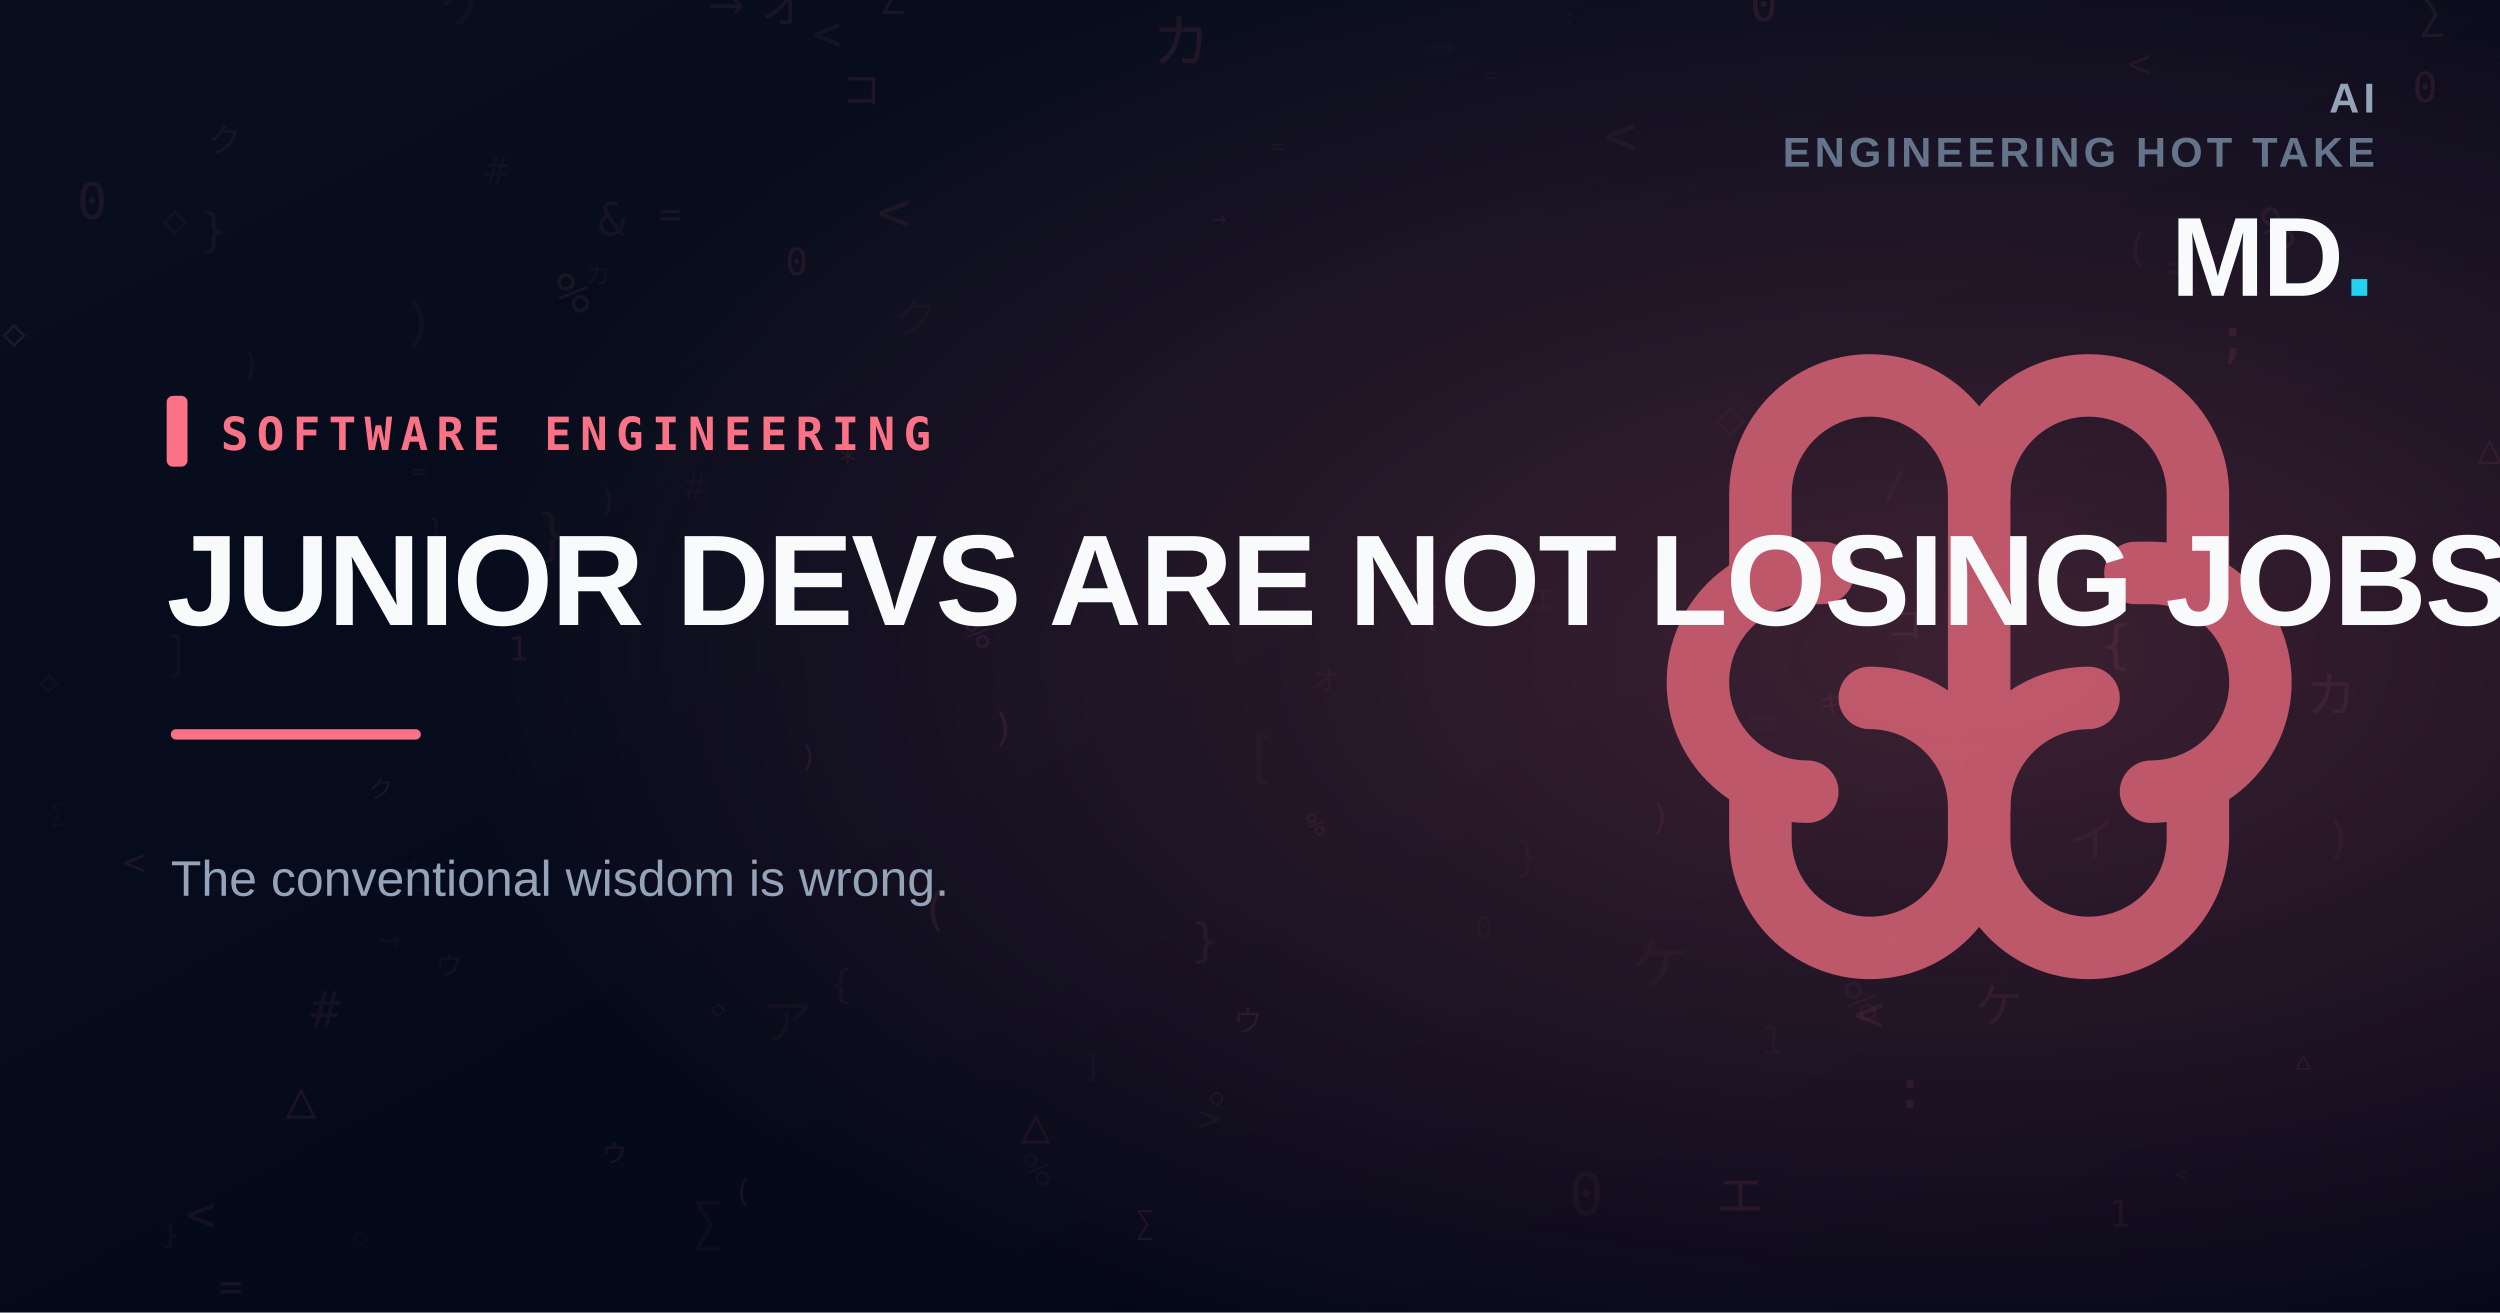
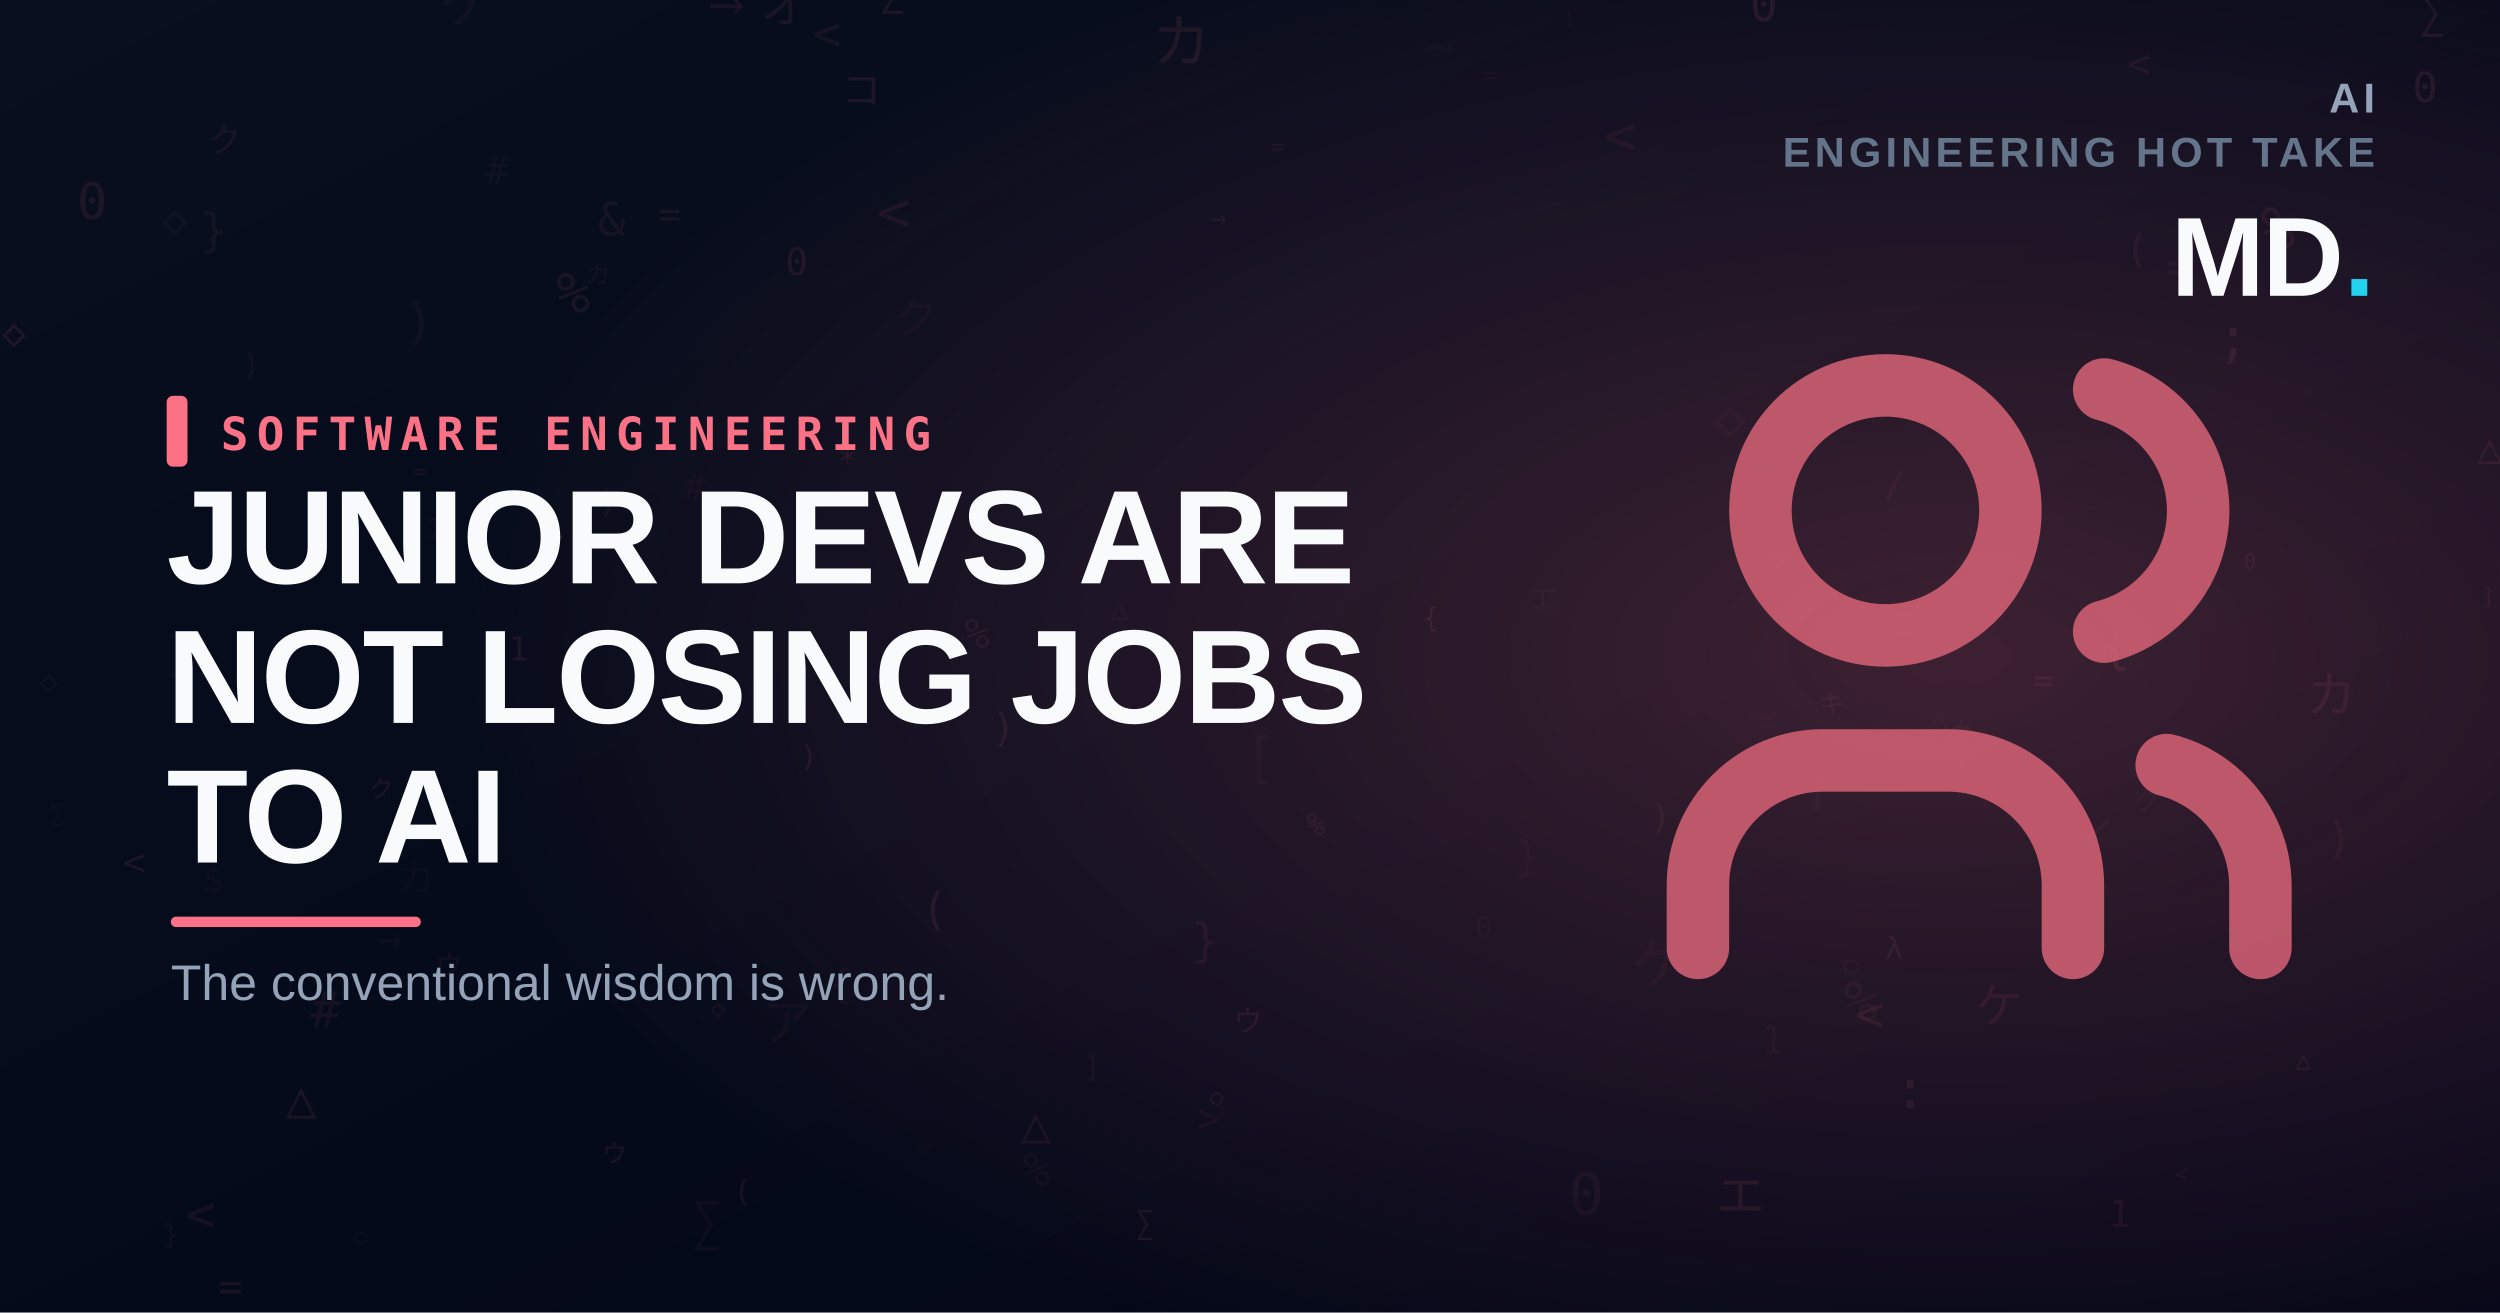
- <svg xmlns="http://www.w3.org/2000/svg" viewBox="0 0 1200 630" width="1200" height="630" role="img" aria-label="JUNIOR DEVS ARE NOT LOSING JOBS…">
+ <svg xmlns="http://www.w3.org/2000/svg" viewBox="0 0 1200 630" width="1200" height="630" role="img" aria-label="JUNIOR DEVS ARE NOT LOSING JOBS TO AI">
  <defs>
    <linearGradient id="bg" x1="0" y1="0" x2="1" y2="1">
      <stop offset="0" stop-color="#0b1120" />
      <stop offset="1" stop-color="#020617" />
    </linearGradient>
    <radialGradient id="glow" cx="0.78" cy="0.5" r="0.6">
      <stop offset="0" stop-color="#fb7185" stop-opacity="0.28" />
      <stop offset="1" stop-color="#fb7185" stop-opacity="0" />
    </radialGradient>
  </defs>
  <rect width="1200" height="630" fill="url(#bg)" />
  <g>
    <text x="933" y="365" font-size="26" fill="#fb7185" opacity="0.068" font-family="ui-monospace, monospace">$</text>
    <text x="170" y="597" font-size="10" fill="#fb7185" opacity="0.037" font-family="ui-monospace, monospace">○</text>
    <text x="402" y="227" font-size="16" fill="#fb7185" opacity="0.102" font-family="ui-monospace, monospace">*</text>
    <text x="422" y="2" font-size="22" fill="#fb7185" opacity="0.104" font-family="ui-monospace, monospace">∑</text>
    <text x="341" y="488" font-size="12" fill="#fb7185" opacity="0.083" font-family="ui-monospace, monospace">◇</text>
    <text x="848" y="273" font-size="13" fill="#fb7185" opacity="0.104" font-family="ui-monospace, monospace">ケ</text>
    <text x="463" y="311" font-size="20" fill="#fb7185" opacity="0.092" font-family="ui-monospace, monospace">%</text>
    <text x="149" y="493" font-size="24" fill="#fb7185" opacity="0.080" font-family="ui-monospace, monospace">#</text>
    <text x="1064" y="171" font-size="26" fill="#fb7185" opacity="0.113" font-family="ui-monospace, monospace">;</text>
    <text x="890" y="495" font-size="24" fill="#fb7185" opacity="0.094" font-family="ui-monospace, monospace">&lt;</text>
    <text x="398" y="479" font-size="19" fill="#fb7185" opacity="0.061" font-family="ui-monospace, monospace">{</text>
    <text x="1107" y="342" font-size="24" fill="#fb7185" opacity="0.099" font-family="ui-monospace, monospace">カ</text>
    <text x="885" y="490" font-size="27" fill="#fb7185" opacity="0.057" font-family="ui-monospace, monospace">%</text>
    <text x="1044" y="296" font-size="15" fill="#fb7185" opacity="0.054" font-family="ui-monospace, monospace">○</text>
    <text x="545" y="592" font-size="15" fill="#fb7185" opacity="0.114" font-family="ui-monospace, monospace">∑</text>
    <text x="783" y="473" font-size="28" fill="#fb7185" opacity="0.041" font-family="ui-monospace, monospace">ケ</text>
    <text x="873" y="342" font-size="12" fill="#fb7185" opacity="0.093" font-family="ui-monospace, monospace">キ</text>
    <text x="491" y="569" font-size="22" fill="#fb7185" opacity="0.045" font-family="ui-monospace, monospace">%</text>
    <text x="553" y="30" font-size="28" fill="#fb7185" opacity="0.106" font-family="ui-monospace, monospace">カ</text>
    <text x="190" y="428" font-size="19" fill="#fb7185" opacity="0.031" font-family="ui-monospace, monospace">カ</text>
    <text x="708" y="450" font-size="14" fill="#fb7185" opacity="0.033" font-family="ui-monospace, monospace">0</text>
    <text x="59" y="420" font-size="18" fill="#fb7185" opacity="0.102" font-family="ui-monospace, monospace">&lt;</text>
    <text x="342" y="9" font-size="22" fill="#fb7185" opacity="0.089" font-family="ui-monospace, monospace">⟶</text>
    <text x="89" y="591" font-size="24" fill="#fb7185" opacity="0.084" font-family="ui-monospace, monospace">&lt;</text>
    <text x="1" y="166" font-size="19" fill="#fb7185" opacity="0.118" font-family="ui-monospace, monospace">◇</text>
    <text x="733" y="293" font-size="15" fill="#fb7185" opacity="0.039" font-family="ui-monospace, monospace">エ</text>
    <text x="753" y="583" font-size="28" fill="#fb7185" opacity="0.058" font-family="ui-monospace, monospace">0</text>
    <text x="352" y="577" font-size="15" fill="#fb7185" opacity="0.090" font-family="ui-monospace, monospace">(</text>
    <text x="575" y="543" font-size="18" fill="#fb7185" opacity="0.056" font-family="ui-monospace, monospace">&gt;</text>
    <text x="105" y="624" font-size="19" fill="#fb7185" opacity="0.095" font-family="ui-monospace, monospace">=</text>
    <text x="1161" y="13" font-size="22" fill="#fb7185" opacity="0.109" font-family="ui-monospace, monospace">∑</text>
    <text x="839" y="354" font-size="22" fill="#fb7185" opacity="0.031" font-family="ui-monospace, monospace">=</text>
    <text x="1077" y="273" font-size="10" fill="#fb7185" opacity="0.096" font-family="ui-monospace, monospace">0</text>
    <text x="78" y="322" font-size="23" fill="#fb7185" opacity="0.050" font-family="ui-monospace, monospace">]</text>
    <text x="198" y="230" font-size="11" fill="#fb7185" opacity="0.076" font-family="ui-monospace, monospace">=</text>
    <text x="597" y="373" font-size="27" fill="#fb7185" opacity="0.033" font-family="ui-monospace, monospace">[</text>
    <text x="840" y="10" font-size="22" fill="#fb7185" opacity="0.119" font-family="ui-monospace, monospace">0</text>
    <text x="490" y="548" font-size="24" fill="#fb7185" opacity="0.087" font-family="ui-monospace, monospace">△</text>
    <text x="1085" y="119" font-size="28" fill="#fb7185" opacity="0.093" font-family="ui-monospace, monospace">%</text>
    <text x="1158" y="49" font-size="20" fill="#fb7185" opacity="0.115" font-family="ui-monospace, monospace">0</text>
    <text x="909" y="532" font-size="26" fill="#fb7185" opacity="0.102" font-family="ui-monospace, monospace">:</text>
    <text x="1116" y="410" font-size="22" fill="#fb7185" opacity="0.057" font-family="ui-monospace, monospace">)</text>
    <text x="287" y="113" font-size="22" fill="#fb7185" opacity="0.077" font-family="ui-monospace, monospace">&amp;</text>
    <text x="181" y="457" font-size="20" fill="#fb7185" opacity="0.036" font-family="ui-monospace, monospace">→</text>
    <text x="24" y="394" font-size="11" fill="#fb7185" opacity="0.056" font-family="ui-monospace, monospace">∑</text>
    <text x="78" y="112" font-size="20" fill="#fb7185" opacity="0.055" font-family="ui-monospace, monospace">◇</text>
    <text x="610" y="74" font-size="11" fill="#fb7185" opacity="0.073" font-family="ui-monospace, monospace">=</text>
    <text x="823" y="209" font-size="25" fill="#fb7185" opacity="0.050" font-family="ui-monospace, monospace">◇</text>
    <text x="727" y="418" font-size="20" fill="#fb7185" opacity="0.034" font-family="ui-monospace, monospace">}</text>
    <text x="581" y="530" font-size="10" fill="#fb7185" opacity="0.113" font-family="ui-monospace, monospace">○</text>
    <text x="100" y="73" font-size="16" fill="#fb7185" opacity="0.084" font-family="ui-monospace, monospace">ク</text>
    <text x="750" y="12" font-size="11" fill="#fb7185" opacity="0.050" font-family="ui-monospace, monospace">:</text>
    <text x="404" y="50" font-size="19" fill="#fb7185" opacity="0.116" font-family="ui-monospace, monospace">コ</text>
    <text x="520" y="517" font-size="14" fill="#fb7185" opacity="0.051" font-family="ui-monospace, monospace">]</text>
    <text x="904" y="239" font-size="18" fill="#fb7185" opacity="0.062" font-family="ui-monospace, monospace">/</text>
    <text x="1020" y="126" font-size="19" fill="#fb7185" opacity="0.068" font-family="ui-monospace, monospace">(</text>
    <text x="78" y="597" font-size="13" fill="#fb7185" opacity="0.058" font-family="ui-monospace, monospace">}</text>
    <text x="97" y="428" font-size="17" fill="#fb7185" opacity="0.033" font-family="ui-monospace, monospace">$</text>
    <text x="581" y="109" font-size="13" fill="#fb7185" opacity="0.089" font-family="ui-monospace, monospace">→</text>
    <text x="194" y="163" font-size="24" fill="#fb7185" opacity="0.053" font-family="ui-monospace, monospace">)</text>
    <text x="925" y="352" font-size="19" fill="#fb7185" opacity="0.042" font-family="ui-monospace, monospace">△</text>
    <text x="1200" y="236" font-size="26" fill="#fb7185" opacity="0.085" font-family="ui-monospace, monospace">{</text>
    <text x="137" y="536" font-size="25" fill="#fb7185" opacity="0.107" font-family="ui-monospace, monospace">△</text>
    <text x="209" y="468" font-size="13" fill="#fb7185" opacity="0.065" font-family="ui-monospace, monospace">ウ</text>
    <text x="1040" y="135" font-size="20" fill="#fb7185" opacity="0.058" font-family="ui-monospace, monospace">=</text>
    <text x="96" y="118" font-size="22" fill="#fb7185" opacity="0.067" font-family="ui-monospace, monospace">}</text>
    <text x="1102" y="513" font-size="12" fill="#fb7185" opacity="0.118" font-family="ui-monospace, monospace">△</text>
    <text x="233" y="88" font-size="18" fill="#fb7185" opacity="0.046" font-family="ui-monospace, monospace">#</text>
    <text x="384" y="368" font-size="14" fill="#fb7185" opacity="0.109" font-family="ui-monospace, monospace">)</text>
    <text x="592" y="495" font-size="14" fill="#fb7185" opacity="0.114" font-family="ui-monospace, monospace">ウ</text>
    <text x="377" y="132" font-size="18" fill="#fb7185" opacity="0.110" font-family="ui-monospace, monospace">0</text>
    <text x="1012" y="589" font-size="18" fill="#fb7185" opacity="0.078" font-family="ui-monospace, monospace">1</text>
    <text x="366" y="499" font-size="24" fill="#fb7185" opacity="0.048" font-family="ui-monospace, monospace">ア</text>
    <text x="177" y="383" font-size="12" fill="#fb7185" opacity="0.113" font-family="ui-monospace, monospace">ク</text>
    <text x="211" y="11" font-size="26" fill="#fb7185" opacity="0.049" font-family="ui-monospace, monospace">ケ</text>
    <text x="792" y="398" font-size="17" fill="#fb7185" opacity="0.081" font-family="ui-monospace, monospace">)</text>
    <text x="627" y="401" font-size="15" fill="#fb7185" opacity="0.085" font-family="ui-monospace, monospace">%</text>
    <text x="1191" y="290" font-size="11" fill="#fb7185" opacity="0.080" font-family="ui-monospace, monospace">]</text>
    <text x="712" y="40" font-size="12" fill="#fb7185" opacity="0.047" font-family="ui-monospace, monospace">=</text>
    <text x="905" y="460" font-size="14" fill="#fb7185" opacity="0.109" font-family="ui-monospace, monospace">λ</text>
    <text x="533" y="297" font-size="14" fill="#fb7185" opacity="0.057" font-family="ui-monospace, monospace">△</text>
    <text x="244" y="317" font-size="16" fill="#fb7185" opacity="0.103" font-family="ui-monospace, monospace">1</text>
    <text x="289" y="558" font-size="12" fill="#fb7185" opacity="0.110" font-family="ui-monospace, monospace">ウ</text>
    <text x="685" y="28" font-size="19" fill="#fb7185" opacity="0.035" font-family="ui-monospace, monospace">⟶</text>
    <text x="1044" y="567" font-size="10" fill="#fb7185" opacity="0.061" font-family="ui-monospace, monospace">&lt;</text>
    <text x="116" y="180" font-size="15" fill="#fb7185" opacity="0.055" font-family="ui-monospace, monospace">)</text>
    <text x="281" y="136" font-size="12" fill="#fb7185" opacity="0.053" font-family="ui-monospace, monospace">カ</text>
    <text x="287" y="246" font-size="16" fill="#fb7185" opacity="0.053" font-family="ui-monospace, monospace">)</text>
    <text x="572" y="459" font-size="22" fill="#fb7185" opacity="0.082" font-family="ui-monospace, monospace">}</text>
    <text x="316" y="109" font-size="18" fill="#fb7185" opacity="0.086" font-family="ui-monospace, monospace">=</text>
    <text x="1196" y="288" font-size="28" fill="#fb7185" opacity="0.082" font-family="ui-monospace, monospace">ウ</text>
    <text x="442" y="444" font-size="22" fill="#fb7185" opacity="0.111" font-family="ui-monospace, monospace">(</text>
    <text x="205" y="258" font-size="13" fill="#fb7185" opacity="0.060" font-family="ui-monospace, monospace">1</text>
    <text x="1021" y="37" font-size="19" fill="#fb7185" opacity="0.093" font-family="ui-monospace, monospace">&lt;</text>
    <text x="770" y="74" font-size="26" fill="#fb7185" opacity="0.065" font-family="ui-monospace, monospace">&lt;</text>
    <text x="257" y="266" font-size="27" fill="#fb7185" opacity="0.059" font-family="ui-monospace, monospace">}</text>
    <text x="948" y="491" font-size="23" fill="#fb7185" opacity="0.095" font-family="ui-monospace, monospace">ケ</text>
    <text x="439" y="560" font-size="17" fill="#fb7185" opacity="0.031" font-family="ui-monospace, monospace">*</text>
    <text x="867" y="386" font-size="17" fill="#fb7185" opacity="0.052" font-family="ui-monospace, monospace">]</text>
    <text x="993" y="411" font-size="23" fill="#fb7185" opacity="0.056" font-family="ui-monospace, monospace">イ</text>
    <text x="905" y="306" font-size="18" fill="#fb7185" opacity="0.093" font-family="ui-monospace, monospace">コ</text>
    <text x="328" y="240" font-size="18" fill="#fb7185" opacity="0.043" font-family="ui-monospace, monospace">#</text>
    <text x="1024" y="389" font-size="13" fill="#fb7185" opacity="0.052" font-family="ui-monospace, monospace">ク</text>
    <text x="845" y="506" font-size="19" fill="#fb7185" opacity="0.045" font-family="ui-monospace, monospace">1</text>
    <text x="1189" y="222" font-size="20" fill="#fb7185" opacity="0.089" font-family="ui-monospace, monospace">△</text>
    <text x="824" y="582" font-size="23" fill="#fb7185" opacity="0.116" font-family="ui-monospace, monospace">エ</text>
    <text x="19" y="332" font-size="15" fill="#fb7185" opacity="0.036" font-family="ui-monospace, monospace">◇</text>
    <text x="37" y="105" font-size="24" fill="#fb7185" opacity="0.111" font-family="ui-monospace, monospace">0</text>
    <text x="390" y="24" font-size="23" fill="#fb7185" opacity="0.075" font-family="ui-monospace, monospace">&lt;</text>
    <text x="1008" y="318" font-size="25" fill="#fb7185" opacity="0.112" font-family="ui-monospace, monospace">{</text>
    <text x="365" y="11" font-size="23" fill="#fb7185" opacity="0.091" font-family="ui-monospace, monospace">オ</text>
    <text x="421" y="111" font-size="27" fill="#fb7185" opacity="0.089" font-family="ui-monospace, monospace">&lt;</text>
    <text x="332" y="595" font-size="25" fill="#fb7185" opacity="0.044" font-family="ui-monospace, monospace">∑</text>
    <text x="683" y="301" font-size="13" fill="#fb7185" opacity="0.117" font-family="ui-monospace, monospace">{</text>
    <text x="630" y="331" font-size="13" fill="#fb7185" opacity="0.066" font-family="ui-monospace, monospace">オ</text>
    <text x="976" y="332" font-size="16" fill="#fb7185" opacity="0.104" font-family="ui-monospace, monospace">=</text>
    <text x="476" y="356" font-size="19" fill="#fb7185" opacity="0.104" font-family="ui-monospace, monospace">)</text>
    <text x="267" y="150" font-size="27" fill="#fb7185" opacity="0.088" font-family="ui-monospace, monospace">%</text>
    <text x="885" y="467" font-size="12" fill="#fb7185" opacity="0.055" font-family="ui-monospace, monospace">○</text>
    <text x="429" y="160" font-size="21" fill="#fb7185" opacity="0.040" font-family="ui-monospace, monospace">ク</text>
  </g>
  <rect width="1200" height="630" fill="url(#glow)" />
  <g>
    <g transform="translate(770.0 140.0) scale(15.000)" opacity="0.9">
-       <g fill="none" stroke="#fb7185" stroke-linecap="round" stroke-linejoin="round" stroke-width="2">
-         <path d="M15.5 13a3.5 3.5 0 0 0-3.5 3.5v1a3.5 3.5 0 0 0 7 0v-1.8M8.5 13a3.5 3.5 0 0 1 3.5 3.5v1a3.5 3.5 0 0 1-7 0v-1.8" />
-         <path d="M17.5 16a3.5 3.5 0 0 0 0-7H17" />
-         <path d="M19 9.3V6.5a3.5 3.5 0 0 0-7 0M6.5 16a3.5 3.5 0 0 1 0-7H7" />
-         <path d="M5 9.3V6.5a3.5 3.5 0 0 1 7 0v10" />
-       </g>
+       <path fill="none" stroke="#fb7185" stroke-linecap="round" stroke-linejoin="round" stroke-width="2" d="M5 7a4 4 0 1 0 8 0a4 4 0 1 0-8 0M3 21v-2a4 4 0 0 1 4-4h4a4 4 0 0 1 4 4v2m1-17.87a4 4 0 0 1 0 7.75M21 21v-2a4 4 0 0 0-3-3.85" />
    </g>
  </g>
  <rect width="1200" height="630" fill="#020617" opacity="0.18" />
  <g font-family="Arial, Helvetica, sans-serif">
    <text x="1140" y="54" text-anchor="end" font-size="20" font-weight="700" letter-spacing="2" fill="#94a3b8">AI</text>
    <text x="1140" y="80" text-anchor="end" font-size="20" font-weight="700" letter-spacing="2" fill="#64748b">ENGINEERING HOT TAKE</text>
    <text x="1140" y="142" text-anchor="end" font-size="54" font-weight="900" letter-spacing="-1" fill="#f8fafc">MD<tspan fill="#22d3ee">.</tspan>
    </text>
  </g>
  <g font-family="ui-monospace, SFMono-Regular, Menlo, monospace">
    <rect x="80" y="190" width="10" height="34" rx="3" fill="#fb7185" />
    <text x="106" y="216" font-size="22" font-weight="700" letter-spacing="4" fill="#fb7185">SOFTWARE ENGINEERING</text>
  </g>
-   <text x="80" y="300" font-family="Arial, Helvetica, sans-serif" font-size="62" font-weight="900" letter-spacing="-1" fill="#f8fafc">JUNIOR DEVS ARE NOT LOSING JOBS…</text>
-   <rect x="82" y="350" width="120" height="5" rx="2.5" fill="#fb7185" />
-   <text x="82" y="430" font-size="24" fill="#94a3b8" font-family="Arial, Helvetica, sans-serif">The conventional wisdom is wrong.</text>
+   <text x="80" y="280" font-family="Arial, Helvetica, sans-serif" font-size="64" font-weight="900" letter-spacing="-1" fill="#f8fafc">JUNIOR DEVS ARE</text>
+   <text x="80" y="347" font-family="Arial, Helvetica, sans-serif" font-size="64" font-weight="900" letter-spacing="-1" fill="#f8fafc">NOT LOSING JOBS</text>
+   <text x="80" y="414" font-family="Arial, Helvetica, sans-serif" font-size="64" font-weight="900" letter-spacing="-1" fill="#f8fafc">TO AI</text>
+   <rect x="82" y="440" width="120" height="5" rx="2.5" fill="#fb7185" />
+   <text x="82" y="480" font-size="24" fill="#94a3b8" font-family="Arial, Helvetica, sans-serif">The conventional wisdom is wrong.</text>
</svg>
